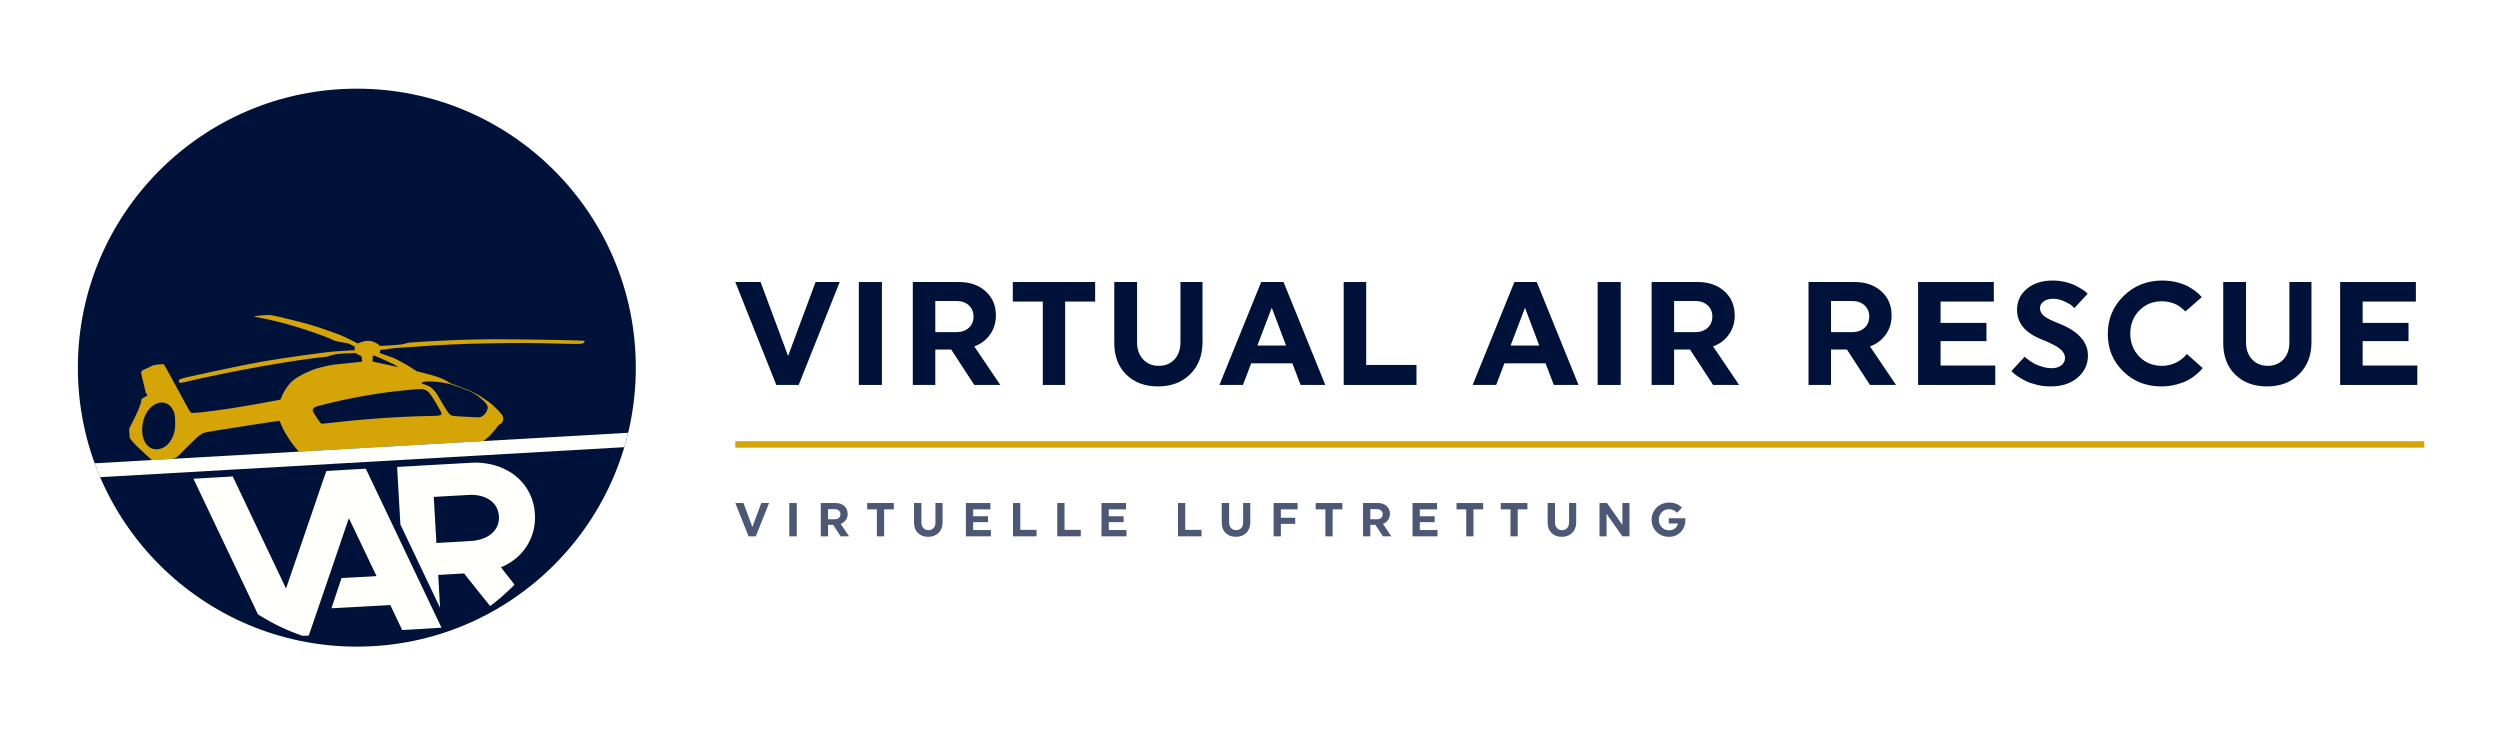
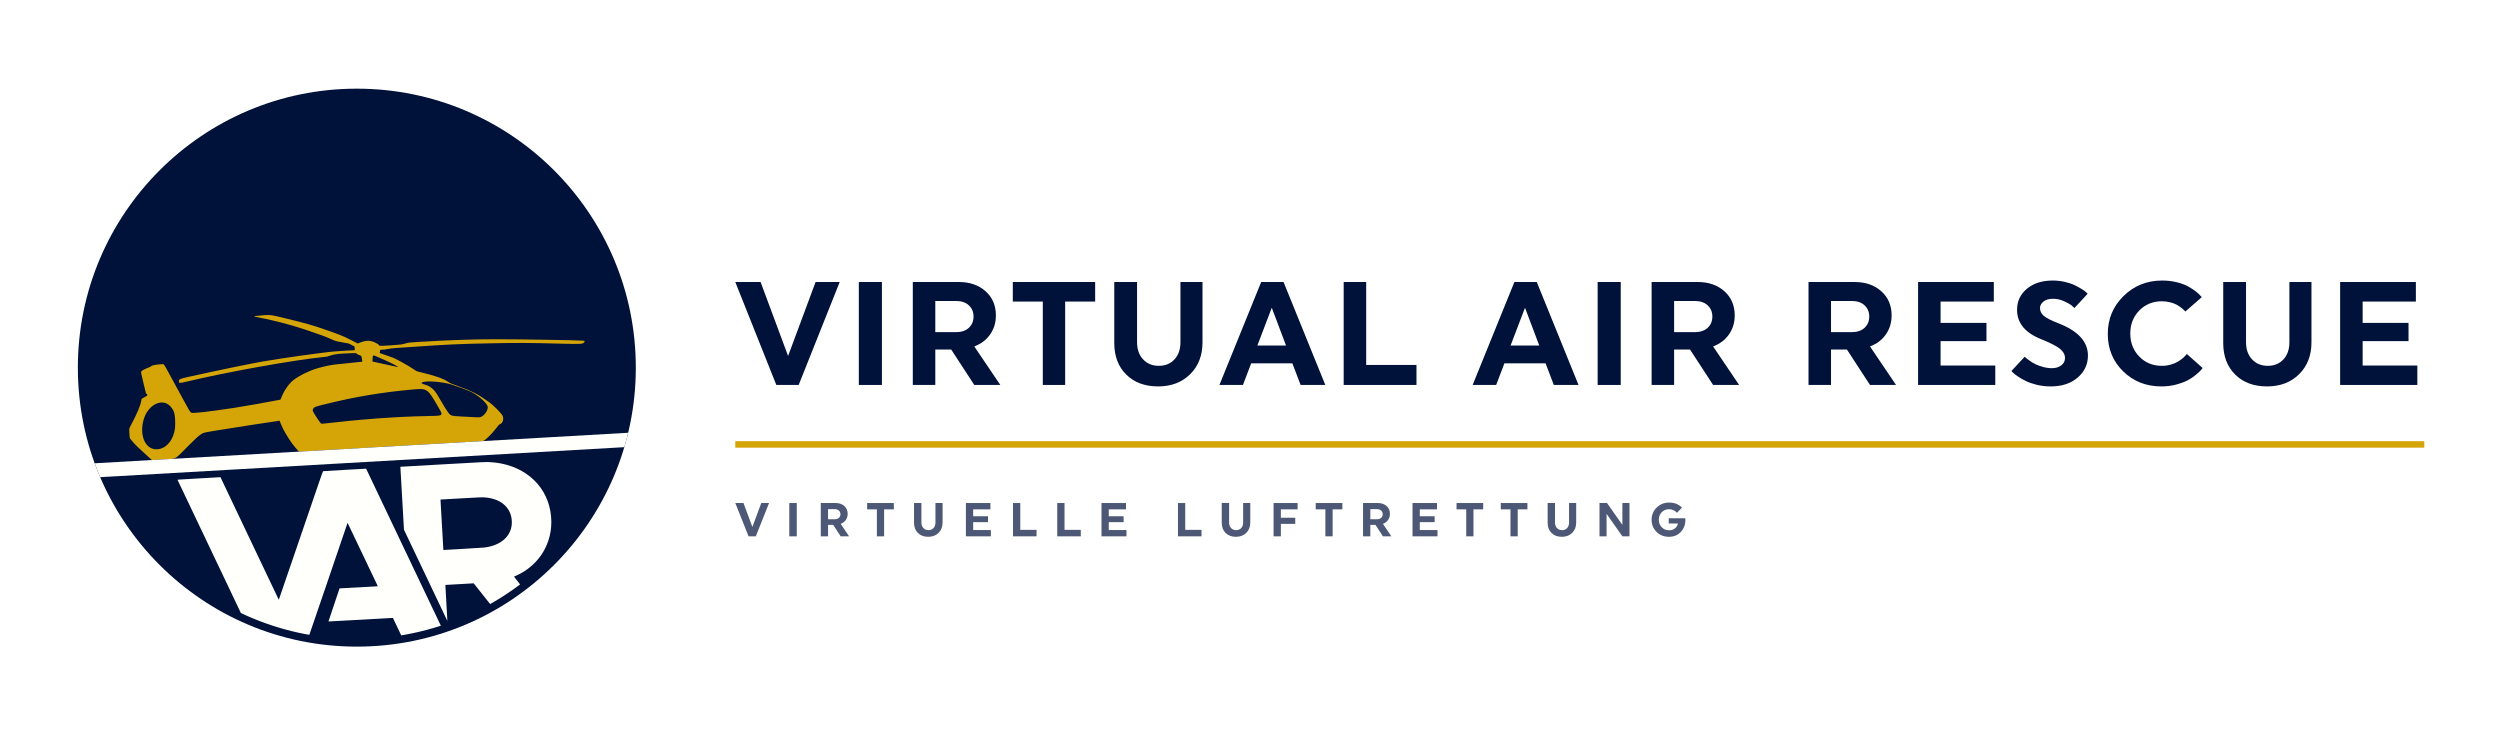
<svg xmlns="http://www.w3.org/2000/svg" viewBox="0 0 1156 340" width="1156" height="340">
  <g transform="translate(36,41.0) scale(0.5039062)">
    <defs>
      <clipPath id="n1">
        <circle cx="256" cy="256" r="256" />
      </clipPath>
    </defs>
    <g clip-path="url(#n1)">
      <circle cx="256" cy="256" r="256" fill="#00113A" />
      <g fill="#D5A507" transform="translate(47.00,207.72) scale(0.418)">
        <path d="M35.7 305.27C27.86 297.99 20 290.67 18.23 289.02C12.94 284.07 7.26 277.76 2.59 271.63C1.3 269.94 1.3 269.94 0.67 259.67C0.04 249.4 0.04 249.4 3.21 243.43C17.85 215.93 25.31 198.26 26.9 187.33C27.45 183.58 26.65 184.36 34.25 180.13C39.92 176.97 39.91 176.98 39.91 175.49C39.91 173.85 39.02 172.61 37.83 172.6C37.11 172.6 37.81 175.22 31.69 149.81C26.64 128.87 26.11 126.2 26.67 124.15C27.12 122.49 32.62 119.37 41.13 115.95C46.53 113.78 47.49 113.3 48.58 112.26C50.67 110.26 58.97 108.69 71.24 107.99C77.19 107.64 74.98 104.81 89.29 131.15C96.15 143.79 105.73 161.29 110.57 170.04C115.41 178.79 120.75 188.62 122.44 191.88C129.48 205.52 134.23 213.21 136.29 214.34C139.72 216.22 170.18 212.83 229.23 204.01C250.02 200.91 306.75 190.88 330.23 186.17C332.66 185.68 332.66 185.68 333.54 183.12C338.5 168.63 350.1 151.3 360.17 143.32C372.8 133.3 397.13 121.34 414.41 116.63C435.84 110.79 444.66 109.17 464.81 107.34C479.81 105.98 511.76 102.62 512.05 102.38C512.08 102.36 511.65 99.49 511.1 96.01C510.1 89.68 510.1 89.68 506.87 88.58C502.65 87.13 501 86.26 499.45 84.67C498.18 83.37 498.18 83.37 487.88 83.75C459.05 84.82 451.08 85.73 441.9 89.01C435.4 91.33 435.45 91.31 428.8 91.97C362.81 98.45 214.12 125.11 126.21 146.21C111.13 149.83 109.91 149.82 109.35 146.09C108.62 141.18 110.96 140.04 130.7 135.68C199.78 120.43 262.82 107.4 294.63 101.81C336.98 94.36 431.41 81.22 452.54 79.84C455.13 79.67 462.05 79.18 467.91 78.75C473.77 78.33 480.74 77.91 483.41 77.82C496.02 77.41 495.76 77.44 495.55 76.49C495.44 76.03 495.28 74.08 495.18 72.17C495.01 68.69 495.01 68.69 493.75 68.38C493.06 68.2 491.24 67.34 489.71 66.47C482.4 62.32 482.87 62.48 475.05 61.23C461.69 59.09 454.17 57.41 449.82 55.59C448.42 55 444.91 53.47 442.02 52.19C431.61 47.57 418.28 42.66 392.8 34.08C364.87 24.67 339.59 17.5 311.76 11.09C299.95 8.37 299.99 8.38 290.21 6.6C279.38 4.63 274.04 3.36 274.55 2.87C275.14 2.3 289.73 0.65 297.88 0.23C311.16 -0.46 311.55 -0.4 341.15 6.74C389.7 18.46 402.15 22.04 437.97 34.58C462.99 43.33 472.02 47.05 486.52 54.55C489.7 56.2 494.13 58.47 496.36 59.59C498.58 60.72 500.74 61.86 501.14 62.13C501.87 62.62 501.89 62.62 504.82 61.38C519.4 55.23 529.43 55.03 540.79 60.69C546.35 63.46 548.17 64.78 548.98 66.6C549.58 67.97 555.31 67.94 575.92 66.45C598.39 64.83 598.39 64.83 607.34 62.29C614.29 60.32 614.14 60.33 639.56 58.79C703.41 54.93 756.26 53.13 806.36 53.13C858.12 53.13 977.54 55.09 996.82 56.26C1000.43 56.48 1001.17 58.14 998.71 60.49C995.29 63.76 991.43 63.94 948.73 62.85C873.08 60.91 856.08 60.83 788.97 62.17C722.22 63.5 694.67 64.8 620.01 70.11C613.86 70.55 607 70.98 604.77 71.07C591.89 71.59 573.5 73.35 567.47 74.64C561.97 75.82 561.32 75.9 556.36 76.04C551.11 76.19 551.11 76.19 550.94 78.75C550.84 80.16 550.57 81.77 550.34 82.33C550.01 83.11 549.99 83.38 550.24 83.47C550.42 83.53 553.42 84.55 556.9 85.72C560.39 86.9 566.25 88.96 569.93 90.32C573.61 91.67 576.74 92.77 576.89 92.77C580.14 92.77 614.7 111.79 625.81 119.69C630.93 123.34 630.93 123.34 636.87 124.75C672.02 133.12 689.95 139.38 701.29 147.24C705.18 149.93 705.18 149.93 720.24 155.31C752.95 166.98 765.35 173.35 790.99 191.66C799.5 197.73 816.67 214.97 819.64 220.42C823.42 227.36 820.75 237.21 814.42 239.63C811.9 240.59 812.26 240.2 804.25 250.61C795.46 262.02 780.6 276.24 776.87 276.82C775.66 277 373.53 299.94 373.25 299.84C371.87 299.33 359.32 284.34 355.46 278.59C344.66 262.51 338.75 252.16 334.39 241.69C332.21 236.45 330.36 232.1 330.28 232.02C329.97 231.71 213.68 249.73 187.97 254.08C164.08 258.12 163.13 258.35 158.5 261.43C151.54 266.06 146.73 270.44 129.11 288.18C98.73 318.77 105.03 315.29 77.25 316.85C63.91 317.61 52.31 318.29 51.48 318.37C49.96 318.52 49.96 318.52 35.7 305.27ZM65.16 294.35C83.73 291.12 97.51 273.39 100.91 248.38C101.38 244.97 101.37 230.17 100.9 226C99.56 213.99 98.8 211.61 94.02 204.55C76.64 178.83 40.43 194.92 31.18 232.47C22.2 268.91 38.7 298.96 65.16 294.35ZM426.51 238.42C508.82 228.76 585.47 223.14 652.64 221.81C692.24 221.03 690.56 222.48 677.71 200.11C656.08 162.43 653.86 160.82 626.75 163.14C557.73 169.02 495.94 179.34 427.86 196.36C408.78 201.13 406.7 201.91 404.56 205.13C401.84 209.25 402.31 210.47 412.79 226.27C421.54 239.45 421.09 239.05 426.51 238.42ZM771.34 224.12C780.47 221.3 789.76 206.88 786.96 199.86C783.31 190.7 764.16 174.62 748.38 167.48C741.64 164.43 718.63 155.97 707.64 152.51C687.74 146.23 651.12 143.59 643.34 147.88C640.63 149.37 642.43 150.74 649.96 152.91C662.3 156.47 670.56 163.87 679.03 178.98C687.23 193.6 699.29 212.89 702.16 215.99C707.1 221.32 707.66 221.47 727.59 222.62C764.71 224.76 768.81 224.9 771.34 224.12ZM591.15 114.24C591.15 114.08 588 112.11 584.82 110.28C578.3 106.55 556.35 96.34 545.07 91.8C543.08 91 540.82 89.97 540.03 89.52C537.82 88.26 535.19 88.74 534.96 90.44C534.72 92.22 534.14 101.92 534.27 102.04C534.33 102.09 541.55 103.67 550.3 105.55C559.05 107.43 571.61 110.17 578.21 111.63C589.8 114.19 591.15 114.47 591.15 114.24Z" fill-rule="evenodd" />
      </g>
      <g transform="translate(256,330) rotate(-3.275)">
        <rect x="-614.4" y="0" width="1228.8" height="13" fill="#FFFFFC" />
      </g>
      <g transform="rotate(-3.275 256 256)">
-         <g fill="#FFFFFC" transform="translate(100.52,349.00) scale(0.31097)">
-           <path d="M289.74 479.69C249.1 462.82 211.02 441.92 174.82 416.64C167.25 411.34 167.25 411.34 166.37 409.23C162.93 400.93 0.18 1.51 0.07 1.11C-0.06 0.62 2.84 0.59 58.01 0.59L116.09 0.59L185.06 170.03C222.99 263.22 254.1 339.51 254.19 339.56C254.28 339.61 285.4 263.37 323.34 170.12C384.28 20.39 392.41 0.59 392.96 0.59C393.29 0.59 393.7 0.46 393.87 0.29C394.06 0.1 413.57 0.02 451.79 0.07L509.42 0.15L544.76 86.85C564.2 134.53 608.31 242.75 642.78 327.34C677.26 411.92 705.52 481.23 705.59 481.35C705.67 481.47 679.54 481.57 647.54 481.57L589.35 481.57L573.97 443.75L558.58 405.93L471.57 405.85C423.71 405.81 384.55 405.68 384.54 405.56C384.54 405.44 392.39 385.74 402 361.78L419.45 318.23L471.2 318.41C515.7 318.56 522.93 318.53 522.79 318.17C522.7 317.94 506.67 278.74 487.17 231.05C467.67 183.37 451.59 144.02 451.43 143.62C451.18 142.97 450.83 143.66 448.49 149.51C443.95 160.87 401.02 266.69 388.38 297.7C381.77 313.92 368.25 347.1 358.35 371.42C348.45 395.75 334.26 430.59 326.81 448.84L313.26 482.01L304.45 482.08C295.64 482.14 295.64 482.14 289.74 479.69ZM816.71 375.56L781.33 325.28L743.07 325.27L704.81 325.27L704.73 373.84L704.66 422.41L653.27 296.34L601.89 170.27L601.89 85.28L601.89 0.29L714.76 0.3C833.83 0.3 832.21 0.29 844 1.6C928.95 11.07 989.75 66.44 998.79 142.58C1007.87 219.03 965.21 287.28 892.44 312.78C891.58 313.08 890.89 313.43 890.89 313.56C890.89 313.69 899.25 325.68 909.48 340.21C925.33 362.72 928.01 366.68 927.69 367.07C925.15 370.14 900.18 391.1 887.5 400.82C876.27 409.42 854.38 424.97 852.46 425.7C852.24 425.79 838.37 406.35 816.71 375.56ZM814.95 230.6C864.01 227.69 894.92 200 893.44 160.28C892.13 125.15 865.53 100.73 822.91 95.56C816.39 94.77 809.35 94.67 758.26 94.67L704.81 94.66L704.81 162.78L704.81 230.91L757.37 230.9C789.22 230.9 811.91 230.78 814.95 230.6Z" fill-rule="evenodd" />
+         <defs>
+           <clipPath id="wc1">
+             <circle cx="256" cy="256" r="249.00" />
+           </clipPath>
+         </defs>
+         <g clip-path="url(#wc1)">
+           <g fill="#FFFFFC" transform="translate(85.82,349.00) scale(0.34037)">
+             <path d="M289.74 479.69C249.1 462.82 211.02 441.92 174.82 416.64C167.25 411.34 167.25 411.34 166.37 409.23C162.93 400.93 0.18 1.51 0.07 1.11C-0.06 0.62 2.84 0.59 58.01 0.59L116.09 0.59L185.06 170.03C222.99 263.22 254.1 339.51 254.19 339.56C254.28 339.61 285.4 263.37 323.34 170.12C384.28 20.39 392.41 0.59 392.96 0.59C393.29 0.59 393.7 0.46 393.87 0.29C394.06 0.1 413.57 0.02 451.79 0.07L509.42 0.15L544.76 86.85C564.2 134.53 608.31 242.75 642.78 327.34C677.26 411.92 705.52 481.23 705.59 481.35C705.67 481.47 679.54 481.57 647.54 481.57L589.35 481.57L573.97 443.75L558.58 405.93L471.57 405.85C423.71 405.81 384.55 405.68 384.54 405.56C384.54 405.44 392.39 385.74 402 361.78L419.45 318.23L471.2 318.41C515.7 318.56 522.93 318.53 522.79 318.17C522.7 317.94 506.67 278.74 487.17 231.05C467.67 183.37 451.59 144.02 451.43 143.62C451.18 142.97 450.83 143.66 448.49 149.51C443.95 160.87 401.02 266.69 388.38 297.7C381.77 313.92 368.25 347.1 358.35 371.42C348.45 395.75 334.26 430.59 326.81 448.84L313.26 482.01L304.45 482.08C295.64 482.14 295.64 482.14 289.74 479.69ZM816.71 375.56L781.33 325.28L743.07 325.27L704.81 325.27L704.73 373.84L704.66 422.41L653.27 296.34L601.89 170.27L601.89 85.28L601.89 0.29L714.76 0.3C833.83 0.3 832.21 0.29 844 1.6C928.95 11.07 989.75 66.44 998.79 142.58C1007.87 219.03 965.21 287.28 892.44 312.78C891.58 313.08 890.89 313.43 890.89 313.56C890.89 313.69 899.25 325.68 909.48 340.21C925.33 362.72 928.01 366.68 927.69 367.07C925.15 370.14 900.18 391.1 887.5 400.82C876.27 409.42 854.38 424.97 852.46 425.7C852.24 425.79 838.37 406.35 816.71 375.56ZM814.95 230.6C864.01 227.69 894.92 200 893.44 160.28C892.13 125.15 865.53 100.73 822.91 95.56C816.39 94.77 809.35 94.67 758.26 94.67L704.81 94.66L704.81 162.78L704.81 230.91L757.37 230.9C789.22 230.9 811.91 230.78 814.95 230.6Z" fill-rule="evenodd" />
+           </g>
        </g>
      </g>
    </g>
  </g>
  <g fill="#00113A" transform="translate(340,178.0)">
    <path transform="translate(0.00,0) scale(0.068,-0.068)" d="M279.0 0.0 0.0 700.0H172.0L359.0 197.0L546.0 700.0H710.0L431.0 0.0Z" />
    <path transform="translate(51.34,0) scale(0.068,-0.068)" d="M85.0 0.0V700.0H242.0V0.0Z" />
    <path transform="translate(76.64,0) scale(0.068,-0.068)" d="M374.0 571.0H233.0V359.0H374.0Q429.0 359.0 461.0 388.5Q493.0 418.0 493.0 465.0Q493.0 512.0 461.0 541.5Q429.0 571.0 374.0 571.0ZM80.0 0.0V700.0H393.0Q505.0 700.0 575.0 637.0Q645.0 574.0 645.0 473.0Q645.0 399.0 605.5 343.0Q566.0 287.0 498.0 262.0L675.0 0.0H498.0L341.0 241.0H233.0V0.0Z" />
    <path transform="translate(127.30,0) scale(0.068,-0.068)" d="M575.0 567.0H371.0V0.0H219.0V567.0H15.0V700.0H575.0Z" />
    <path transform="translate(170.48,0) scale(0.068,-0.068)" d="M520.0 700.0H670.0V290.0Q670.0 156.0 586.0 73.0Q502.0 -10.0 368.0 -10.0Q233.0 -10.0 151.5 70.5Q70.0 151.0 70.0 285.0V700.0H225.0V290.0Q225.0 218.0 266.0 174.0Q307.0 130.0 373.0 130.0Q439.0 130.0 479.5 174.0Q520.0 218.0 520.0 290.0Z" />
    <path transform="translate(223.86,0) scale(0.068,-0.068)" d="M356.0 525.0 258.0 268.0H453.0ZM436.0 700.0 720.0 0.0H552.0L496.0 147.0H216.0L160.0 0.0H0.0L284.0 700.0Z" />
    <path transform="translate(275.88,0) scale(0.068,-0.068)" d="M575.0 0.0H80.0V700.0H233.0V136.0H575.0Z" />
    <path transform="translate(340.95,0) scale(0.068,-0.068)" d="M356.0 525.0 258.0 268.0H453.0ZM436.0 700.0 720.0 0.0H552.0L496.0 147.0H216.0L160.0 0.0H0.0L284.0 700.0Z" />
    <path transform="translate(392.97,0) scale(0.068,-0.068)" d="M85.0 0.0V700.0H242.0V0.0Z" />
    <path transform="translate(418.27,0) scale(0.068,-0.068)" d="M374.0 571.0H233.0V359.0H374.0Q429.0 359.0 461.0 388.5Q493.0 418.0 493.0 465.0Q493.0 512.0 461.0 541.5Q429.0 571.0 374.0 571.0ZM80.0 0.0V700.0H393.0Q505.0 700.0 575.0 637.0Q645.0 574.0 645.0 473.0Q645.0 399.0 605.5 343.0Q566.0 287.0 498.0 262.0L675.0 0.0H498.0L341.0 241.0H233.0V0.0Z" />
    <path transform="translate(490.82,0) scale(0.068,-0.068)" d="M374.0 571.0H233.0V359.0H374.0Q429.0 359.0 461.0 388.5Q493.0 418.0 493.0 465.0Q493.0 512.0 461.0 541.5Q429.0 571.0 374.0 571.0ZM80.0 0.0V700.0H393.0Q505.0 700.0 575.0 637.0Q645.0 574.0 645.0 473.0Q645.0 399.0 605.5 343.0Q566.0 287.0 498.0 262.0L675.0 0.0H498.0L341.0 241.0H233.0V0.0Z" />
    <path transform="translate(541.48,0) scale(0.068,-0.068)" d="M605.0 0.0H80.0V700.0H595.0V567.0H233.0V422.0H545.0V298.0H233.0V132.0H605.0Z" />
    <path transform="translate(588.74,0) scale(0.068,-0.068)" d="M340.0 419.0Q540.0 341.0 540.0 200.0Q540.0 110.0 470.0 50.0Q400.0 -10.0 287.0 -10.0Q238.0 -10.0 192.5 1.0Q147.0 12.0 117.0 27.0Q87.0 42.0 64.0 57.5Q41.0 73.0 30.0 84.0L20.0 95.0L110.0 192.0Q113.0 189.0 119.0 183.5Q125.0 178.0 144.0 164.5Q163.0 151.0 183.5 141.0Q204.0 131.0 234.5 122.5Q265.0 114.0 295.0 114.0Q334.0 114.0 359.0 133.5Q384.0 153.0 384.0 183.0Q384.0 218.0 350.0 245.5Q316.0 273.0 225.0 310.0Q58.0 375.0 58.0 511.0Q58.0 598.0 125.0 654.0Q192.0 710.0 301.0 710.0Q344.0 710.0 384.0 700.5Q424.0 691.0 450.5 678.0Q477.0 665.0 498.0 652.0Q519.0 639.0 528.0 630.0L538.0 620.0L448.0 523.0Q441.0 530.0 429.0 540.5Q417.0 551.0 379.5 568.5Q342.0 586.0 303.0 586.0Q261.0 586.0 237.5 567.0Q214.0 548.0 214.0 523.0Q214.0 492.0 240.5 469.5Q267.0 447.0 340.0 419.0Z" />
    <path transform="translate(631.58,0) scale(0.068,-0.068)" d="M415.0 710.0Q467.0 710.0 513.5 698.5Q560.0 687.0 590.0 670.5Q620.0 654.0 642.0 637.0Q664.0 620.0 674.0 608.0L684.0 597.0L572.0 499.0Q570.0 502.0 566.0 506.5Q562.0 511.0 547.0 523.0Q532.0 535.0 515.5 544.5Q499.0 554.0 471.0 561.5Q443.0 569.0 413.0 569.0Q320.0 569.0 259.0 506.0Q198.0 443.0 198.0 350.0Q198.0 256.0 259.0 193.0Q320.0 130.0 413.0 130.0Q445.0 130.0 474.0 138.5Q503.0 147.0 522.0 158.5Q541.0 170.0 555.0 182.0Q569.0 194.0 576.0 202.0L582.0 211.0L690.0 115.0Q686.0 110.0 679.0 101.5Q672.0 93.0 647.0 71.5Q622.0 50.0 592.0 33.5Q562.0 17.0 513.0 3.5Q464.0 -10.0 410.0 -10.0Q254.0 -10.0 149.5 92.5Q45.0 195.0 45.0 347.0Q45.0 499.0 152.0 604.5Q259.0 710.0 415.0 710.0Z" />
    <path transform="translate(683.26,0) scale(0.068,-0.068)" d="M520.0 700.0H670.0V290.0Q670.0 156.0 586.0 73.0Q502.0 -10.0 368.0 -10.0Q233.0 -10.0 151.5 70.5Q70.0 151.0 70.0 285.0V700.0H225.0V290.0Q225.0 218.0 266.0 174.0Q307.0 130.0 373.0 130.0Q439.0 130.0 479.5 174.0Q520.0 218.0 520.0 290.0Z" />
    <path transform="translate(736.64,0) scale(0.068,-0.068)" d="M605.0 0.0H80.0V700.0H595.0V567.0H233.0V422.0H545.0V298.0H233.0V132.0H605.0Z" />
  </g>
  <rect x="340" y="204.0" width="781" height="3" fill="#D5A507" />
  <g fill="#00113A" opacity=".7" transform="translate(340,248.0)">
    <path transform="translate(0.00,0) scale(0.022,-0.022)" d="M279.0 0.0 0.0 700.0H172.0L359.0 197.0L546.0 700.0H710.0L431.0 0.0Z" />
    <path transform="translate(23.10,0) scale(0.022,-0.022)" d="M85.0 0.0V700.0H242.0V0.0Z" />
    <path transform="translate(37.77,0) scale(0.022,-0.022)" d="M374.0 571.0H233.0V359.0H374.0Q429.0 359.0 461.0 388.5Q493.0 418.0 493.0 465.0Q493.0 512.0 461.0 541.5Q429.0 571.0 374.0 571.0ZM80.0 0.0V700.0H393.0Q505.0 700.0 575.0 637.0Q645.0 574.0 645.0 473.0Q645.0 399.0 605.5 343.0Q566.0 287.0 498.0 262.0L675.0 0.0H498.0L341.0 241.0H233.0V0.0Z" />
    <path transform="translate(60.65,0) scale(0.022,-0.022)" d="M575.0 567.0H371.0V0.0H219.0V567.0H15.0V700.0H575.0Z" />
    <path transform="translate(81.11,0) scale(0.022,-0.022)" d="M520.0 700.0H670.0V290.0Q670.0 156.0 586.0 73.0Q502.0 -10.0 368.0 -10.0Q233.0 -10.0 151.5 70.5Q70.0 151.0 70.0 285.0V700.0H225.0V290.0Q225.0 218.0 266.0 174.0Q307.0 130.0 373.0 130.0Q439.0 130.0 479.5 174.0Q520.0 218.0 520.0 290.0Z" />
    <path transform="translate(104.87,0) scale(0.022,-0.022)" d="M605.0 0.0H80.0V700.0H595.0V567.0H233.0V422.0H545.0V298.0H233.0V132.0H605.0Z" />
    <path transform="translate(126.65,0) scale(0.022,-0.022)" d="M575.0 0.0H80.0V700.0H233.0V136.0H575.0Z" />
    <path transform="translate(147.11,0) scale(0.022,-0.022)" d="M575.0 0.0H80.0V700.0H233.0V136.0H575.0Z" />
    <path transform="translate(167.57,0) scale(0.022,-0.022)" d="M605.0 0.0H80.0V700.0H595.0V567.0H233.0V422.0H545.0V298.0H233.0V132.0H605.0Z" />
    <path transform="translate(202.93,0) scale(0.022,-0.022)" d="M575.0 0.0H80.0V700.0H233.0V136.0H575.0Z" />
    <path transform="translate(223.39,0) scale(0.022,-0.022)" d="M520.0 700.0H670.0V290.0Q670.0 156.0 586.0 73.0Q502.0 -10.0 368.0 -10.0Q233.0 -10.0 151.5 70.5Q70.0 151.0 70.0 285.0V700.0H225.0V290.0Q225.0 218.0 266.0 174.0Q307.0 130.0 373.0 130.0Q439.0 130.0 479.5 174.0Q520.0 218.0 520.0 290.0Z" />
    <path transform="translate(247.15,0) scale(0.022,-0.022)" d="M535.0 262.0H233.0V0.0H80.0V700.0H585.0V567.0H233.0V391.0H535.0Z" />
    <path transform="translate(268.05,0) scale(0.022,-0.022)" d="M575.0 567.0H371.0V0.0H219.0V567.0H15.0V700.0H575.0Z" />
    <path transform="translate(288.51,0) scale(0.022,-0.022)" d="M374.0 571.0H233.0V359.0H374.0Q429.0 359.0 461.0 388.5Q493.0 418.0 493.0 465.0Q493.0 512.0 461.0 541.5Q429.0 571.0 374.0 571.0ZM80.0 0.0V700.0H393.0Q505.0 700.0 575.0 637.0Q645.0 574.0 645.0 473.0Q645.0 399.0 605.5 343.0Q566.0 287.0 498.0 262.0L675.0 0.0H498.0L341.0 241.0H233.0V0.0Z" />
    <path transform="translate(311.39,0) scale(0.022,-0.022)" d="M605.0 0.0H80.0V700.0H595.0V567.0H233.0V422.0H545.0V298.0H233.0V132.0H605.0Z" />
    <path transform="translate(333.17,0) scale(0.022,-0.022)" d="M575.0 567.0H371.0V0.0H219.0V567.0H15.0V700.0H575.0Z" />
    <path transform="translate(353.63,0) scale(0.022,-0.022)" d="M575.0 567.0H371.0V0.0H219.0V567.0H15.0V700.0H575.0Z" />
    <path transform="translate(374.09,0) scale(0.022,-0.022)" d="M520.0 700.0H670.0V290.0Q670.0 156.0 586.0 73.0Q502.0 -10.0 368.0 -10.0Q233.0 -10.0 151.5 70.5Q70.0 151.0 70.0 285.0V700.0H225.0V290.0Q225.0 218.0 266.0 174.0Q307.0 130.0 373.0 130.0Q439.0 130.0 479.5 174.0Q520.0 218.0 520.0 290.0Z" />
    <path transform="translate(397.85,0) scale(0.022,-0.022)" d="M561.0 0.0 229.0 472.0V0.0H80.0V700.0H238.0L561.0 240.0V700.0H710.0V0.0Z" />
    <path transform="translate(422.71,0) scale(0.022,-0.022)" d="M405.0 380.0H753.0Q755.0 361.0 755.0 341.0Q754.0 192.0 657.5 91.0Q561.0 -10.0 410.0 -10.0Q254.0 -10.0 149.5 93.0Q45.0 196.0 45.0 348.0Q45.0 500.0 152.0 605.0Q259.0 710.0 415.0 710.0Q467.0 710.0 513.5 699.0Q560.0 688.0 589.5 672.0Q619.0 656.0 641.5 640.0Q664.0 624.0 674.0 613.0L683.0 602.0L577.0 494.0Q575.0 497.0 570.5 502.0Q566.0 507.0 550.5 520.5Q535.0 534.0 517.5 544.0Q500.0 554.0 471.5 562.0Q443.0 570.0 412.0 570.0Q319.0 570.0 258.0 507.0Q197.0 444.0 197.0 349.0Q197.0 254.0 258.0 190.5Q319.0 127.0 412.0 127.0Q485.0 127.0 535.0 165.5Q585.0 204.0 598.0 270.0H405.0Z" />
  </g>
</svg>
